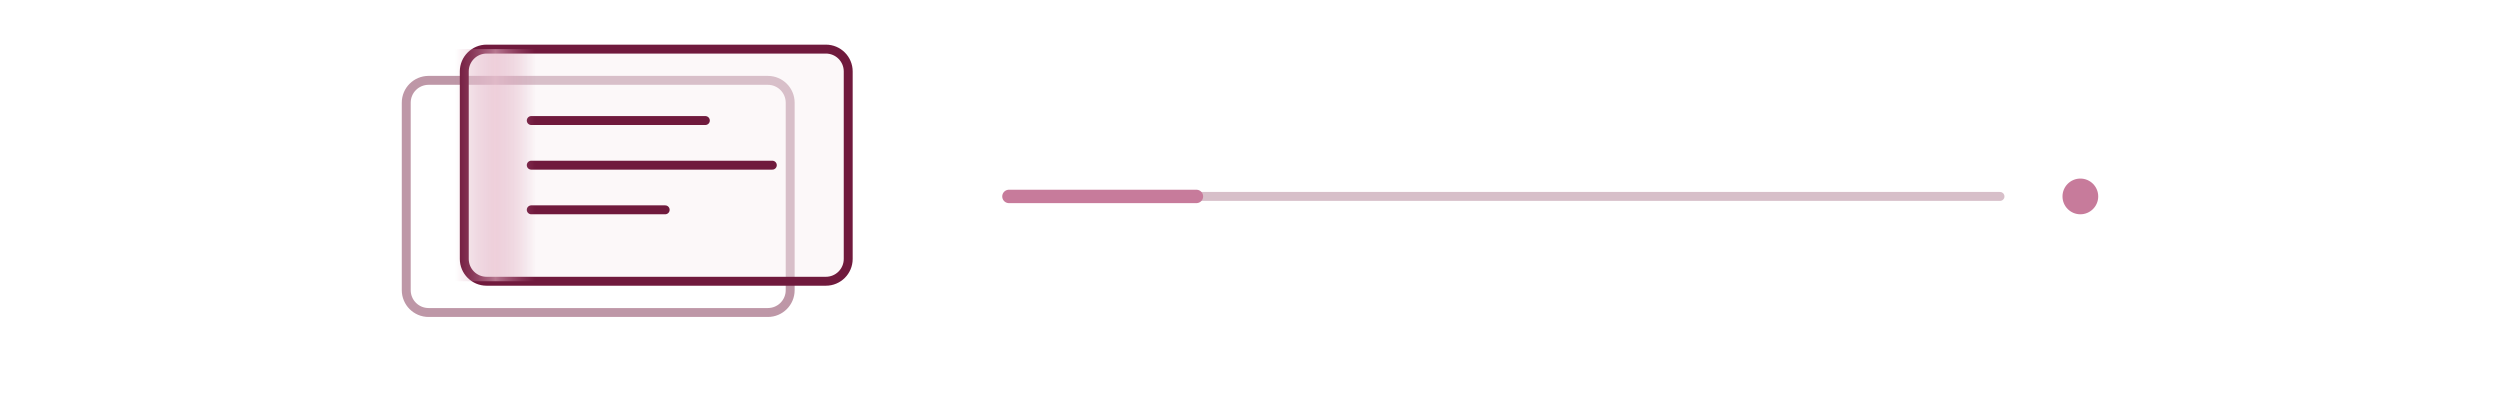
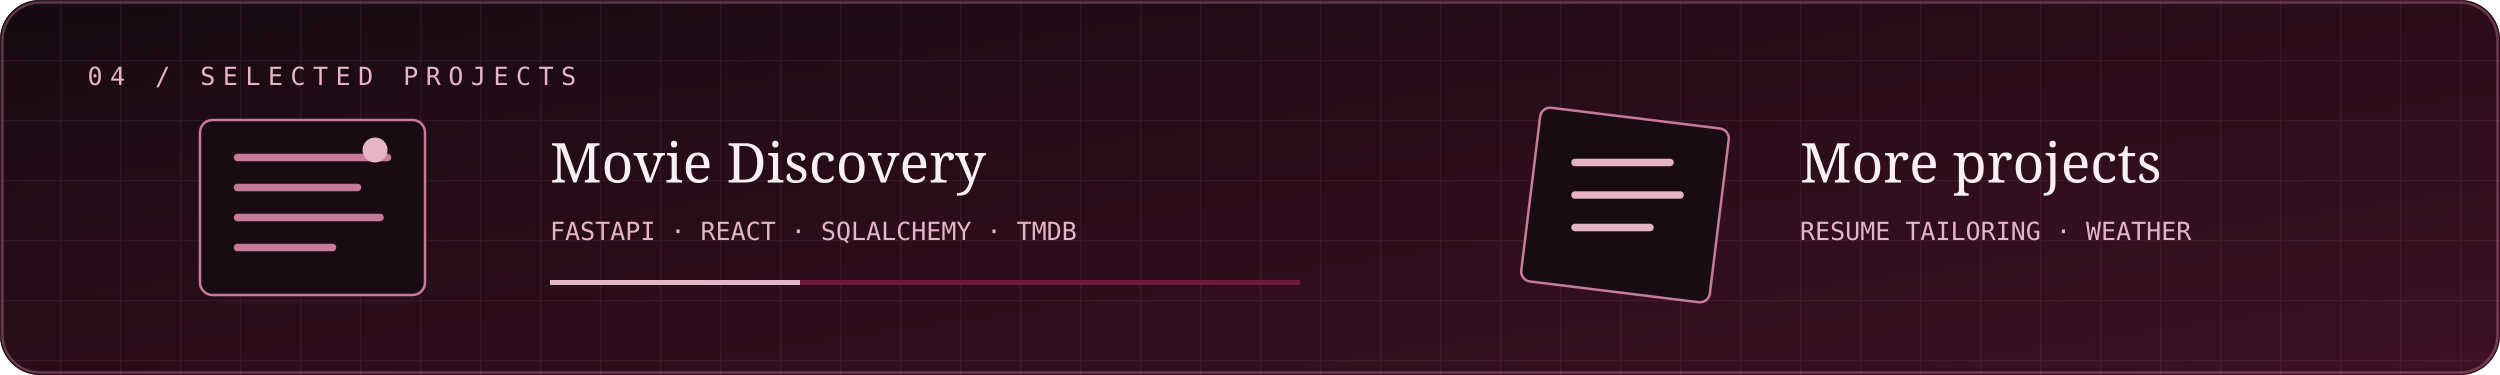
- <svg xmlns="http://www.w3.org/2000/svg" width="560" height="88" viewBox="0 0 560 88" role="img" aria-labelledby="projects-title projects-desc">
+ <svg xmlns="http://www.w3.org/2000/svg" width="1000" height="150" viewBox="0 0 1000 150" role="img" aria-labelledby="title desc">
  <defs>
-     <linearGradient id="projects-scan" x1="0" y1="0" x2="1" y2="0">
-       <stop stop-color="#C77B9B" stop-opacity="0" />
-       <stop offset=".5" stop-color="#E5B5C7" stop-opacity=".75" />
-       <stop offset="1" stop-color="#C77B9B" stop-opacity="0" />
+     <linearGradient id="panel" x1="0" y1="0" x2="1" y2="1">
+       <stop offset="0" stop-color="#190b12" />
+       <stop offset="1" stop-color="#451126" />
    </linearGradient>
+     <linearGradient id="rose" x1="0" y1="0" x2="1" y2="0">
+       <stop offset="0" stop-color="#701a3d" />
+       <stop offset=".5" stop-color="#e5b5c7" />
+       <stop offset="1" stop-color="#c77b9b" />
+     </linearGradient>
+     <linearGradient id="shine" x1="0" y1="0" x2="1" y2="0">
+       <stop offset="0" stop-color="#f8f0f3" stop-opacity="0" />
+       <stop offset=".5" stop-color="#f8f0f3" stop-opacity=".20" />
+       <stop offset="1" stop-color="#f8f0f3" stop-opacity="0" />
+     </linearGradient>
+     <pattern id="grid" width="24" height="24" patternUnits="userSpaceOnUse">
+       <path d="M24 0H0V24" fill="none" stroke="#e5b5c7" stroke-opacity=".075" stroke-width="1" />
+     </pattern>
  </defs>
-   <g fill="none" stroke="#701A3D" stroke-linecap="round" stroke-linejoin="round" stroke-width="2">
-     <rect x="91" y="18" width="86" height="52" rx="5" stroke-opacity=".45" />
-     <rect x="104" y="11" width="86" height="52" rx="5" fill="#F8F0F3" fill-opacity=".45" />
-     <path d="M119 27h39M119 37h54M119 47h30" />
-     <path d="M226 44H448" stroke-opacity=".28" />
-     <path d="M226 44H338" stroke="#C77B9B" stroke-width="3" stroke-dasharray="42 180">
-       <animate attributeName="stroke-dashoffset" values="222;0" dur="7s" repeatCount="indefinite" />
+   <rect width="1000" height="150" rx="16" fill="#10070c" />
+   <rect width="1000" height="150" rx="16" fill="url(#panel)" opacity=".86" />
+   <rect width="1000" height="150" rx="16" fill="url(#grid)" />
+   <rect x="-180" y="0" width="90" height="150" fill="url(#shine)">
+     <animate attributeName="x" values="-180;1180" dur="8s" repeatCount="indefinite" />
+   </rect>
+   <rect x="1" y="1" width="998" height="148" rx="15" fill="none" stroke="#c77b9b" stroke-opacity=".4" />
+   <text x="35" y="34" font-family="monospace" font-size="10" letter-spacing="3" fill="#e5b5c7">04 / SELECTED PROJECTS</text>
+   <g transform="translate(125 83)">
+     <rect x="-45" y="-35" width="90" height="70" rx="5" fill="#190b12" stroke="#c77b9b" />
+     <path d="M-30 -20H30M-30 -8H18M-30 4H27M-30 16H8" stroke="#c77b9b" stroke-width="3" stroke-linecap="round" />
+     <circle cx="25" cy="-23" r="5" fill="#e5b5c7">
+       <animate attributeName="opacity" values=".3;1;.3" dur="1.8s" repeatCount="indefinite" />
+     </circle>
+   </g>
+   <text x="220" y="73" font-family="Georgia,serif" font-size="22" fill="#f8f0f3">Movie Discovery</text>
+   <text x="220" y="96" font-family="monospace" font-size="10" fill="#e5b5c7">FASTAPI · REACT · SQLALCHEMY · TMDB</text>
+   <path d="M220 113H520" stroke="#701a3d" stroke-width="2" />
+   <path d="M220 113H320" stroke="#e5b5c7" stroke-width="2">
+     <animate attributeName="stroke-dasharray" values="0 300;300 0;0 300" dur="4s" repeatCount="indefinite" />
+   </path>
+   <g transform="translate(650 82)">
+     <rect x="-38" y="-35" width="76" height="70" rx="4" fill="#190b12" stroke="#c77b9b" transform="rotate(7)" />
+     <path d="M-20 -17H18M-20 -4H22M-20 9H10" stroke="#e5b5c7" stroke-width="3" stroke-linecap="round">
+       <animate attributeName="stroke-opacity" values=".3;1;.3" dur="2.5s" repeatCount="indefinite" />
    </path>
  </g>
-   <rect x="102" y="11" width="18" height="52" fill="url(#projects-scan)" opacity=".8">
-     <animate attributeName="x" values="102;172;102" dur="8s" repeatCount="indefinite" />
-   </rect>
-   <circle cx="466" cy="44" r="4" fill="#C77B9B">
-     <animate attributeName="opacity" values=".45;1;.45" dur="4s" repeatCount="indefinite" />
-   </circle>
+   <text x="720" y="73" font-family="Georgia,serif" font-size="22" fill="#f8f0f3">More projects</text>
+   <text x="720" y="96" font-family="monospace" font-size="10" fill="#e5b5c7">RESUME TAILORING · WEATHER</text>
</svg>
